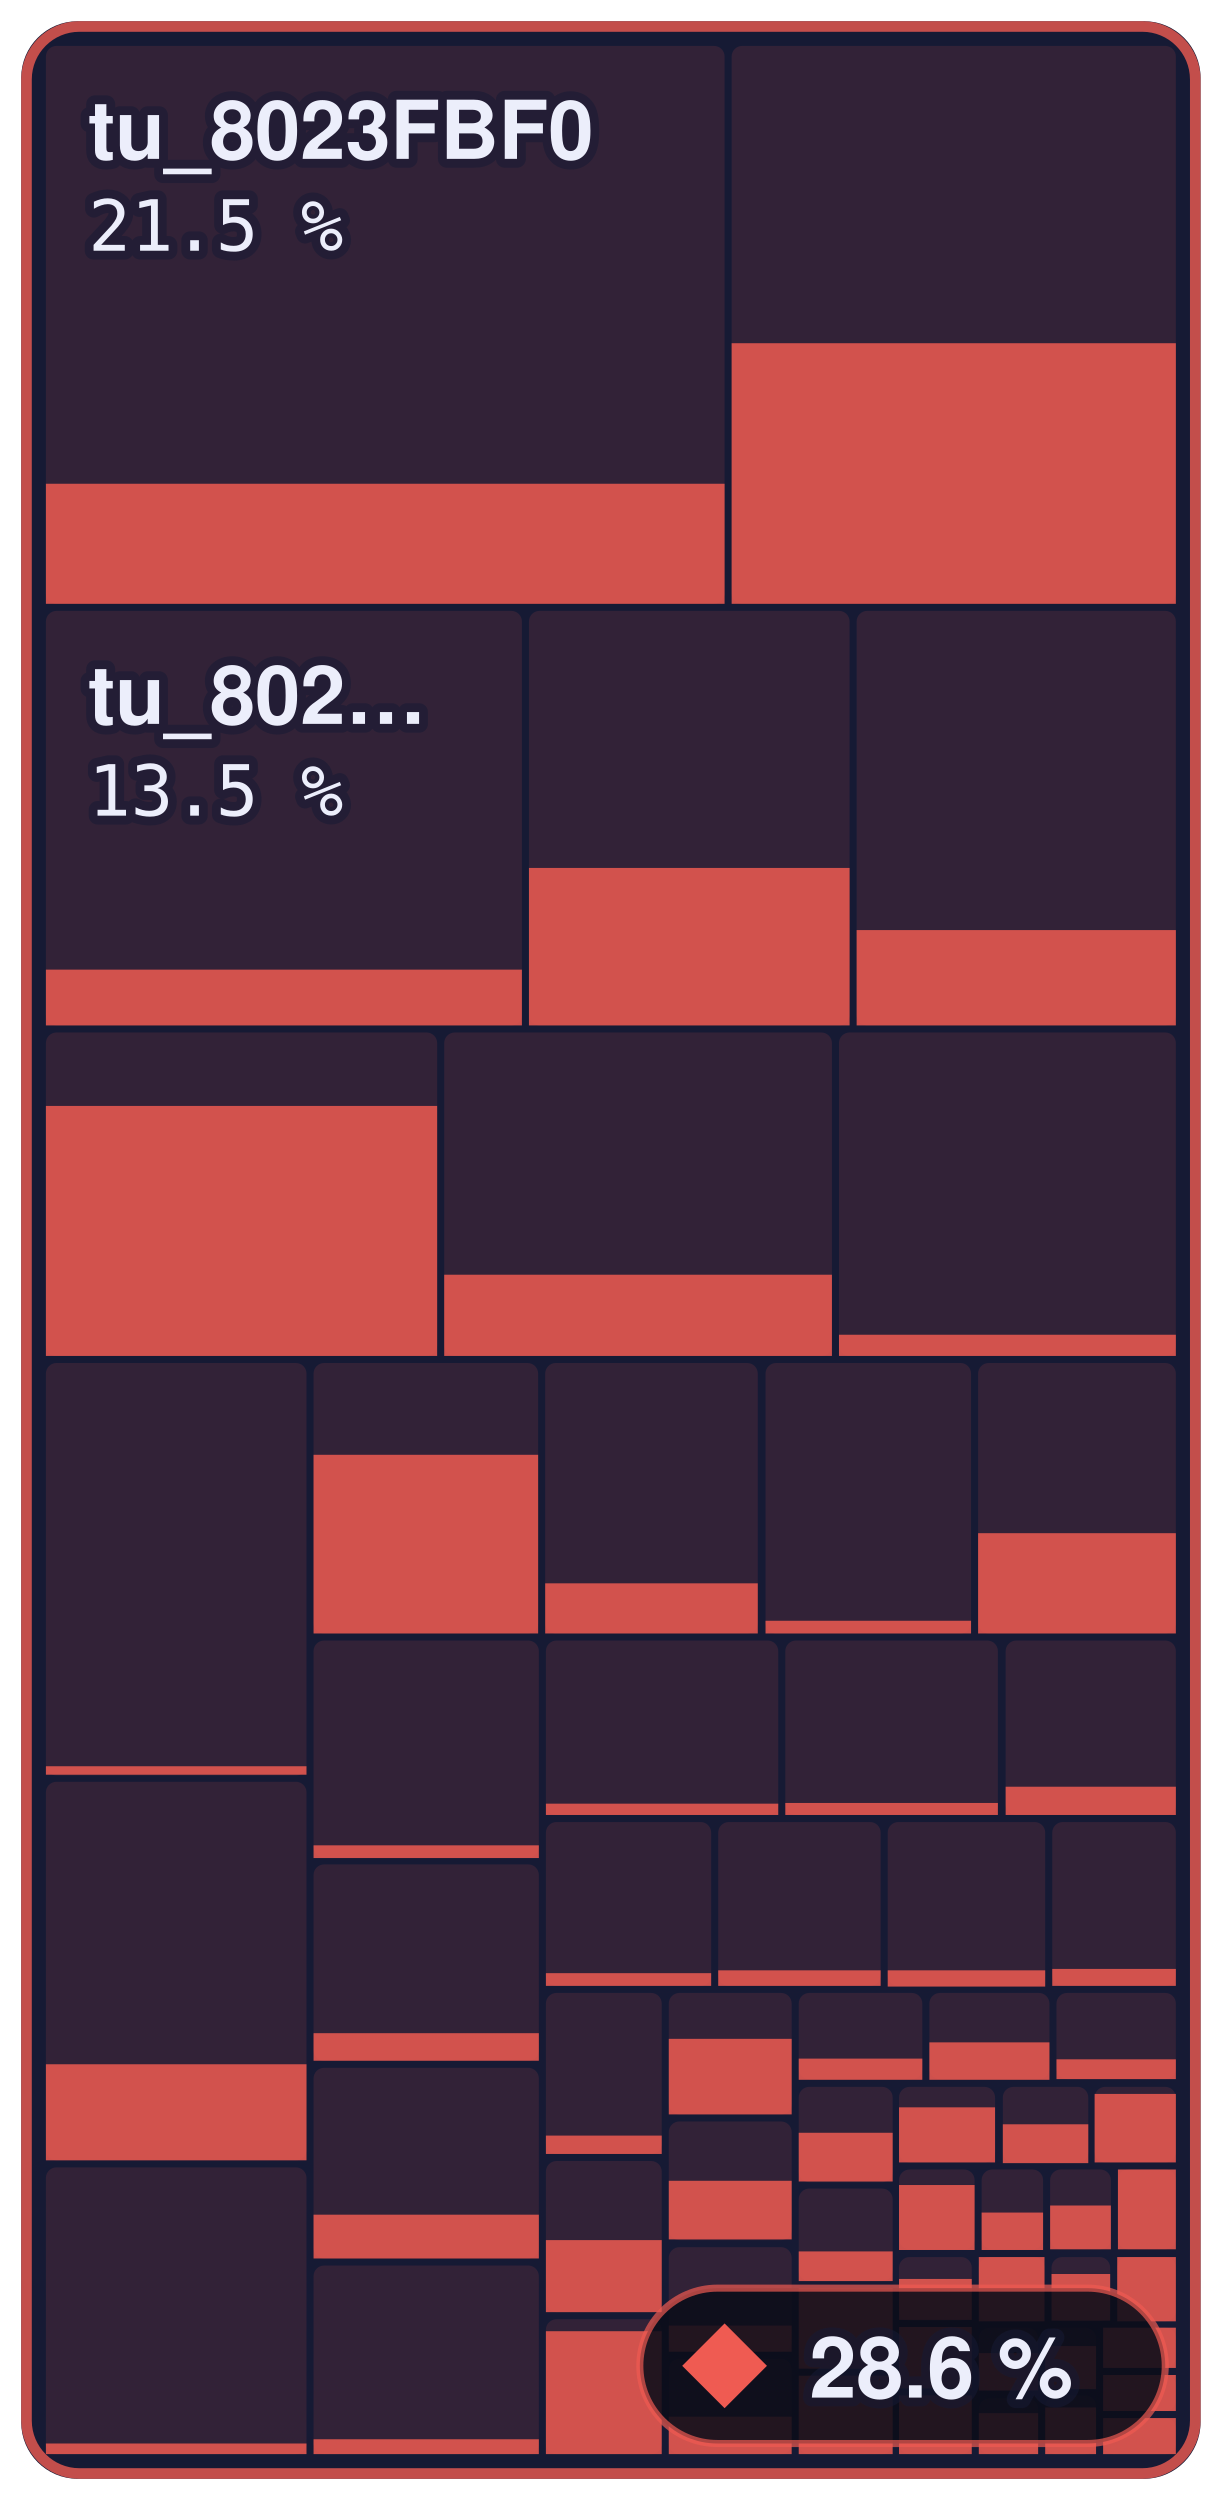
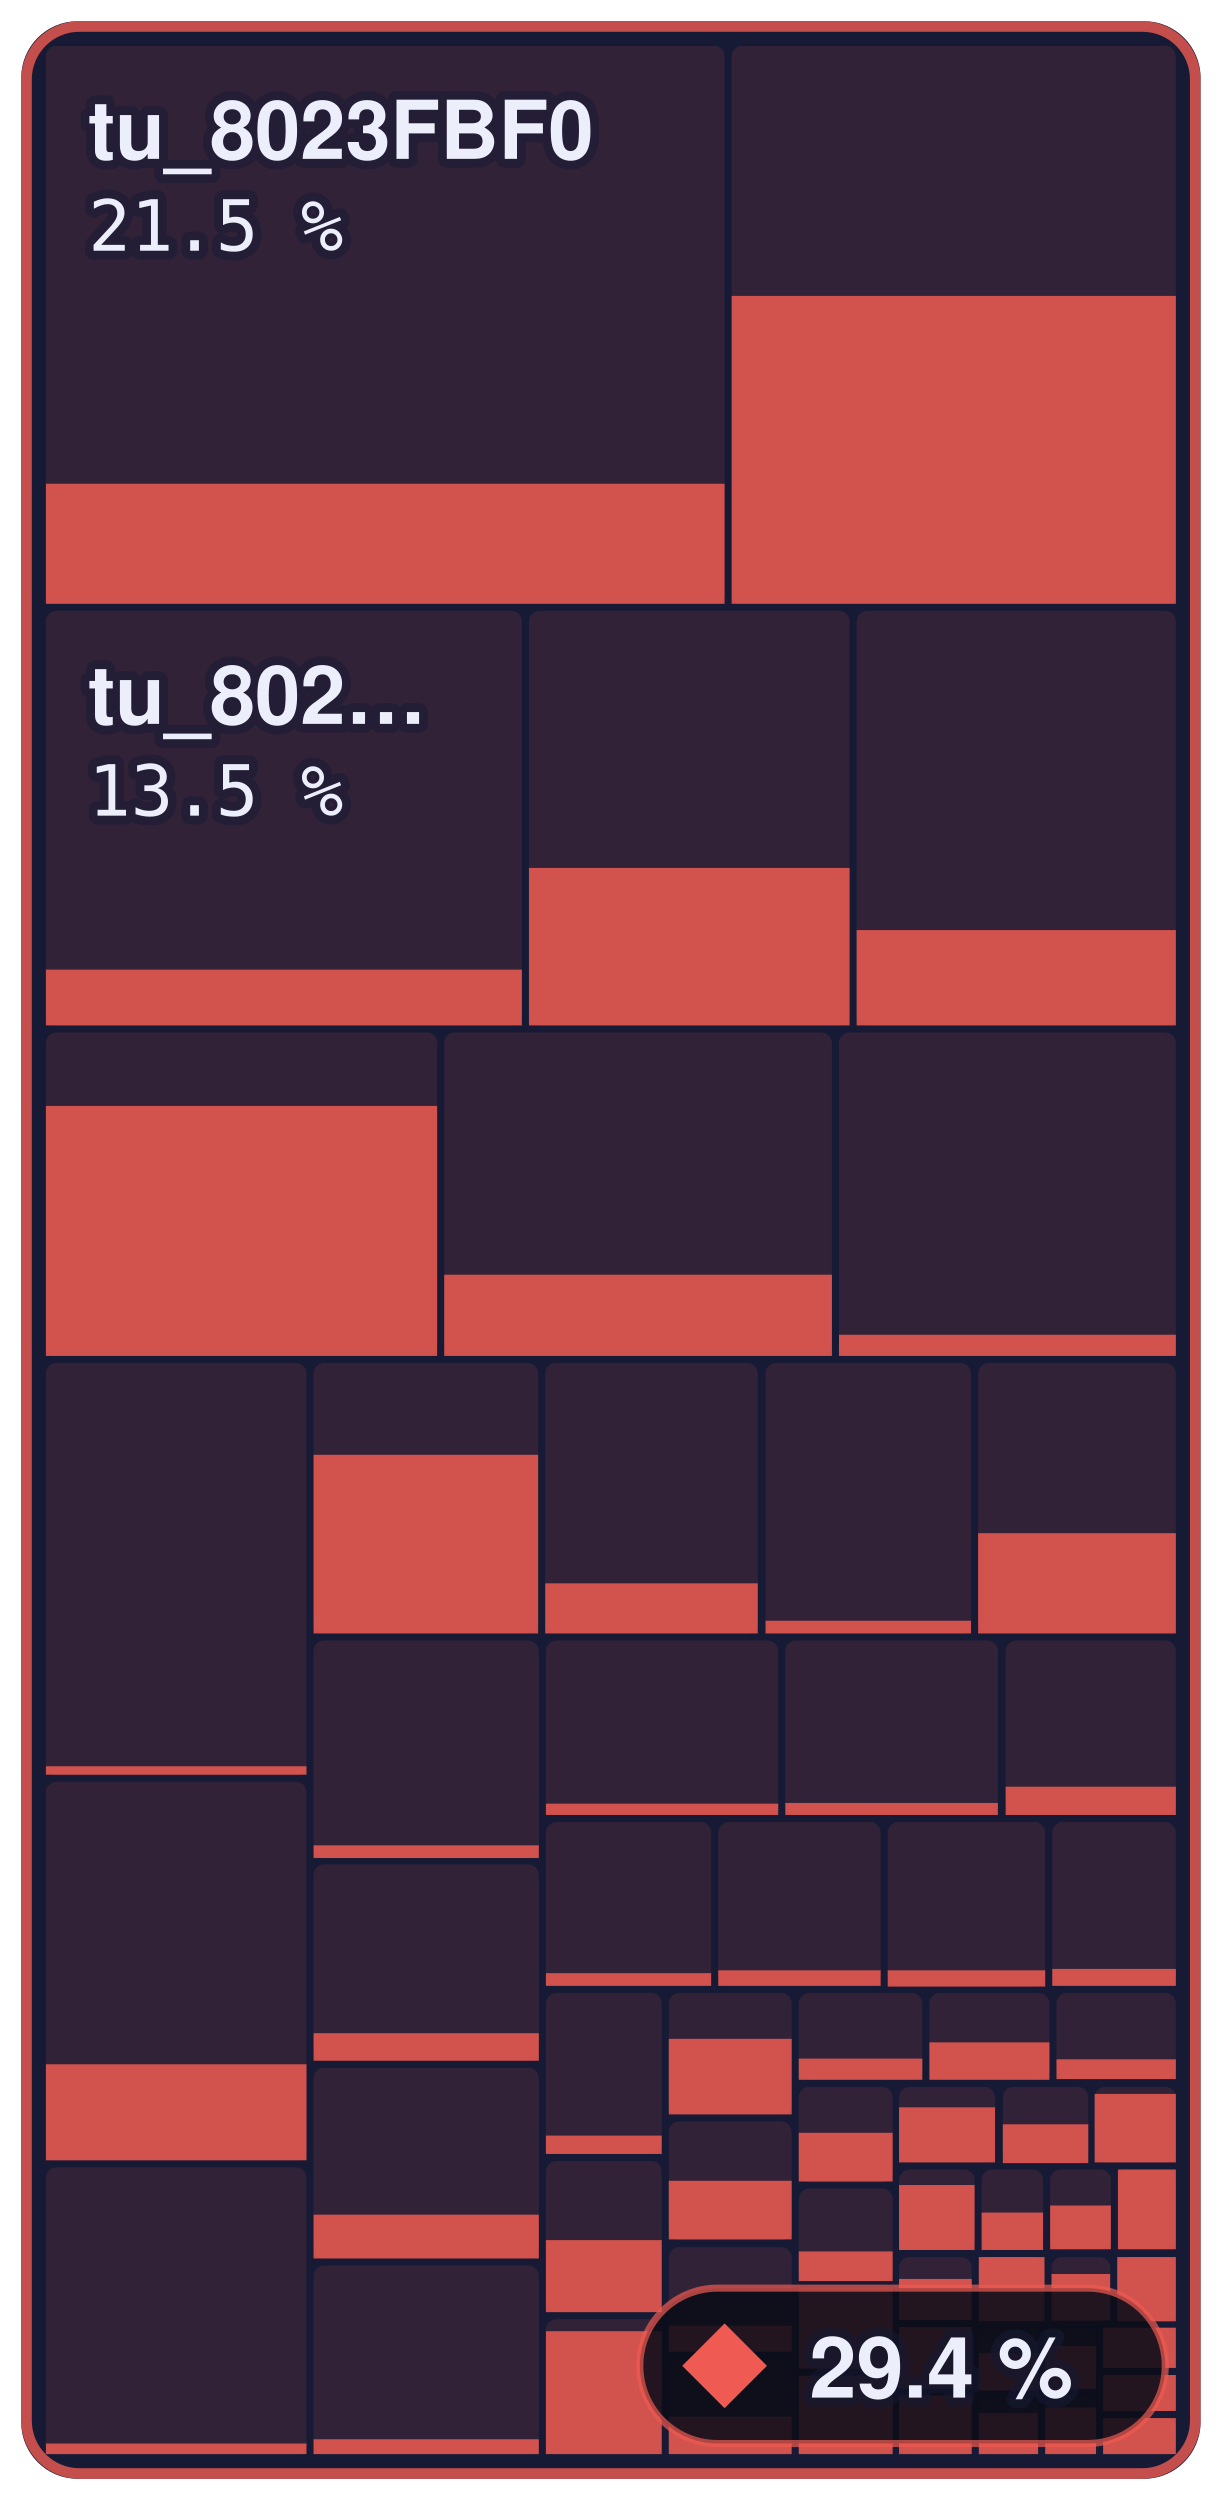
- <svg xmlns="http://www.w3.org/2000/svg" width="173" height="354" viewBox="0 0 173 354" role="img" aria-label="Main menu to Shadow Battle: 28.6 % of 644,344 bytes of code matched, 883 of 1,336 functions">
+ <svg xmlns="http://www.w3.org/2000/svg" width="173" height="354" viewBox="0 0 173 354" role="img" aria-label="Main menu to Shadow Battle: 29.4 % of 644,344 bytes of code matched, 886 of 1,336 functions">
  <style>text { font-family: -apple-system, BlinkMacSystemFont, 'Segoe UI', Helvetica, Arial, sans-serif; } .mono { font-family: ui-monospace, SFMono-Regular, 'SF Mono', Menlo, Consolas, monospace; } text { paint-order: stroke; stroke: #161a34; stroke-opacity: 0.55; stroke-width: 2.5px; stroke-linejoin: round; } .rise { transform-box: fill-box; transform-origin: 50% 100%; animation: rise 1.6s cubic-bezier(.2,.8,.2,1) .2s both; } @keyframes rise { from { transform: scaleY(0); } } @media (prefers-reduced-motion: reduce) { * { animation: none !important; } }</style>
  <rect x="3" y="3" width="167.0" height="348" rx="8" fill="#161a34" />
  <rect x="6.5" y="6.5" width="96.1" height="79.0" rx="1.5" fill="#ef5b52" fill-opacity="0.13" />
  <rect class="rise" x="6.5" y="68.5" width="96.1" height="17.0" fill="#ef5b52" fill-opacity="0.85" />
  <rect x="103.6" y="6.5" width="62.9" height="79.0" rx="1.5" fill="#ef5b52" fill-opacity="0.13" />
-   <rect class="rise" x="103.6" y="48.6" width="62.9" height="36.9" fill="#ef5b52" fill-opacity="0.85" />
+   <rect class="rise" x="103.6" y="41.9" width="62.9" height="43.6" fill="#ef5b52" fill-opacity="0.85" />
  <rect x="6.5" y="86.5" width="67.4" height="58.7" rx="1.5" fill="#ef5b52" fill-opacity="0.13" />
  <rect class="rise" x="6.5" y="137.3" width="67.4" height="7.9" fill="#ef5b52" fill-opacity="0.85" />
  <rect x="74.9" y="86.5" width="45.4" height="58.7" rx="1.5" fill="#ef5b52" fill-opacity="0.13" />
  <rect class="rise" x="74.9" y="122.9" width="45.4" height="22.3" fill="#ef5b52" fill-opacity="0.85" />
  <rect x="121.3" y="86.5" width="45.2" height="58.7" rx="1.5" fill="#ef5b52" fill-opacity="0.13" />
  <rect class="rise" x="121.3" y="131.7" width="45.2" height="13.5" fill="#ef5b52" fill-opacity="0.85" />
  <rect x="6.5" y="146.2" width="55.4" height="45.8" rx="1.5" fill="#ef5b52" fill-opacity="0.13" />
  <rect class="rise" x="6.5" y="156.6" width="55.4" height="35.4" fill="#ef5b52" fill-opacity="0.85" />
  <rect x="62.9" y="146.2" width="54.9" height="45.8" rx="1.5" fill="#ef5b52" fill-opacity="0.13" />
  <rect class="rise" x="62.9" y="180.5" width="54.9" height="11.5" fill="#ef5b52" fill-opacity="0.85" />
  <rect x="118.8" y="146.2" width="47.7" height="45.8" rx="1.5" fill="#ef5b52" fill-opacity="0.13" />
  <rect class="rise" x="118.8" y="189.0" width="47.7" height="3.0" fill="#ef5b52" fill-opacity="0.85" />
  <rect x="6.5" y="193.0" width="36.9" height="58.4" rx="1.5" fill="#ef5b52" fill-opacity="0.13" />
  <rect class="rise" x="6.5" y="250.1" width="36.9" height="1.2" fill="#ef5b52" fill-opacity="0.85" />
  <rect x="6.5" y="252.3" width="36.9" height="53.6" rx="1.5" fill="#ef5b52" fill-opacity="0.13" />
  <rect class="rise" x="6.5" y="292.3" width="36.9" height="13.6" fill="#ef5b52" fill-opacity="0.85" />
  <rect x="6.5" y="306.9" width="36.9" height="40.6" rx="1.5" fill="#ef5b52" fill-opacity="0.13" />
  <rect class="rise" x="6.5" y="346.0" width="36.9" height="1.5" fill="#ef5b52" fill-opacity="0.85" />
  <rect x="44.4" y="193.0" width="31.8" height="38.3" rx="1.5" fill="#ef5b52" fill-opacity="0.13" />
  <rect class="rise" x="44.4" y="206.0" width="31.8" height="25.3" fill="#ef5b52" fill-opacity="0.85" />
  <rect x="77.2" y="193.0" width="30.1" height="38.3" rx="1.5" fill="#ef5b52" fill-opacity="0.13" />
  <rect class="rise" x="77.2" y="224.2" width="30.1" height="7.1" fill="#ef5b52" fill-opacity="0.85" />
  <rect x="108.4" y="193.0" width="29.1" height="38.3" rx="1.5" fill="#ef5b52" fill-opacity="0.13" />
  <rect class="rise" x="108.4" y="229.5" width="29.1" height="1.8" fill="#ef5b52" fill-opacity="0.85" />
  <rect x="138.5" y="193.0" width="28.0" height="38.3" rx="1.5" fill="#ef5b52" fill-opacity="0.13" />
  <rect class="rise" x="138.5" y="217.1" width="28.0" height="14.2" fill="#ef5b52" fill-opacity="0.85" />
  <rect x="44.4" y="232.3" width="31.9" height="30.7" rx="1.5" fill="#ef5b52" fill-opacity="0.13" />
  <rect class="rise" x="44.4" y="261.3" width="31.9" height="1.8" fill="#ef5b52" fill-opacity="0.85" />
  <rect x="44.4" y="264.0" width="31.9" height="27.8" rx="1.5" fill="#ef5b52" fill-opacity="0.13" />
  <rect class="rise" x="44.4" y="287.9" width="31.9" height="3.9" fill="#ef5b52" fill-opacity="0.85" />
  <rect x="44.4" y="292.8" width="31.9" height="27.0" rx="1.5" fill="#ef5b52" fill-opacity="0.13" />
  <rect class="rise" x="44.4" y="313.6" width="31.9" height="6.2" fill="#ef5b52" fill-opacity="0.85" />
  <rect x="44.4" y="320.8" width="31.9" height="26.7" rx="1.5" fill="#ef5b52" fill-opacity="0.13" />
  <rect class="rise" x="44.4" y="345.4" width="31.9" height="2.1" fill="#ef5b52" fill-opacity="0.85" />
  <rect x="77.3" y="232.3" width="32.9" height="24.7" rx="1.5" fill="#ef5b52" fill-opacity="0.13" />
  <rect class="rise" x="77.3" y="255.4" width="32.9" height="1.6" fill="#ef5b52" fill-opacity="0.85" />
  <rect x="111.2" y="232.3" width="30.1" height="24.7" rx="1.5" fill="#ef5b52" fill-opacity="0.13" />
  <rect class="rise" x="111.2" y="255.3" width="30.1" height="1.7" fill="#ef5b52" fill-opacity="0.85" />
  <rect x="142.4" y="232.3" width="24.1" height="24.7" rx="1.5" fill="#ef5b52" fill-opacity="0.13" />
  <rect class="rise" x="142.4" y="253.0" width="24.1" height="4.0" fill="#ef5b52" fill-opacity="0.85" />
  <rect x="77.3" y="258.0" width="23.4" height="23.2" rx="1.5" fill="#ef5b52" fill-opacity="0.13" />
  <rect class="rise" x="77.3" y="279.4" width="23.4" height="1.8" fill="#ef5b52" fill-opacity="0.85" />
  <rect x="101.7" y="258.0" width="23.0" height="23.2" rx="1.5" fill="#ef5b52" fill-opacity="0.13" />
  <rect class="rise" x="101.7" y="279.0" width="23.0" height="2.2" fill="#ef5b52" fill-opacity="0.85" />
  <rect x="125.7" y="258.0" width="22.3" height="23.2" rx="1.5" fill="#ef5b52" fill-opacity="0.13" />
  <rect class="rise" x="125.7" y="279.0" width="22.3" height="2.3" fill="#ef5b52" fill-opacity="0.85" />
  <rect x="149.0" y="258.0" width="17.5" height="23.2" rx="1.5" fill="#ef5b52" fill-opacity="0.13" />
  <rect class="rise" x="149.0" y="278.8" width="17.5" height="2.4" fill="#ef5b52" fill-opacity="0.85" />
  <rect x="77.3" y="282.2" width="16.4" height="22.8" rx="1.5" fill="#ef5b52" fill-opacity="0.13" />
  <rect class="rise" x="77.3" y="302.4" width="16.4" height="2.6" fill="#ef5b52" fill-opacity="0.85" />
  <rect x="77.3" y="306.0" width="16.4" height="21.4" rx="1.5" fill="#ef5b52" fill-opacity="0.13" />
  <rect class="rise" x="77.3" y="317.2" width="16.4" height="10.2" fill="#ef5b52" fill-opacity="0.85" />
  <rect x="77.3" y="328.4" width="16.4" height="19.1" rx="1.5" fill="#ef5b52" fill-opacity="0.13" />
  <rect class="rise" x="77.3" y="330.1" width="16.4" height="17.4" fill="#ef5b52" fill-opacity="0.85" />
  <rect x="94.7" y="282.2" width="17.4" height="17.2" rx="1.5" fill="#ef5b52" fill-opacity="0.13" />
  <rect class="rise" x="94.7" y="288.7" width="17.4" height="10.7" fill="#ef5b52" fill-opacity="0.85" />
  <rect x="94.7" y="300.4" width="17.4" height="16.8" rx="1.5" fill="#ef5b52" fill-opacity="0.13" />
  <rect class="rise" x="94.7" y="308.8" width="17.4" height="8.3" fill="#ef5b52" fill-opacity="0.85" />
  <rect x="94.7" y="318.2" width="17.4" height="14.8" rx="1.5" fill="#ef5b52" fill-opacity="0.13" />
  <rect class="rise" x="94.7" y="329.3" width="17.4" height="3.7" fill="#ef5b52" fill-opacity="0.85" />
  <rect x="94.7" y="334.0" width="17.4" height="13.5" rx="1.5" fill="#ef5b52" fill-opacity="0.13" />
  <rect class="rise" x="94.7" y="342.2" width="17.4" height="5.3" fill="#ef5b52" fill-opacity="0.85" />
  <rect x="113.1" y="282.2" width="17.5" height="12.2" rx="1.5" fill="#ef5b52" fill-opacity="0.13" />
  <rect class="rise" x="113.1" y="291.5" width="17.5" height="3.0" fill="#ef5b52" fill-opacity="0.85" />
  <rect x="131.6" y="282.2" width="17.0" height="12.2" rx="1.5" fill="#ef5b52" fill-opacity="0.13" />
  <rect class="rise" x="131.6" y="289.2" width="17.0" height="5.3" fill="#ef5b52" fill-opacity="0.85" />
  <rect x="149.6" y="282.2" width="16.9" height="12.2" rx="1.5" fill="#ef5b52" fill-opacity="0.13" />
  <rect class="rise" x="149.6" y="291.6" width="16.9" height="2.8" fill="#ef5b52" fill-opacity="0.85" />
  <rect x="113.1" y="295.5" width="13.3" height="13.5" rx="1.5" fill="#ef5b52" fill-opacity="0.13" />
  <rect class="rise" x="113.1" y="302.0" width="13.3" height="6.9" fill="#ef5b52" fill-opacity="0.85" />
  <rect x="113.1" y="309.9" width="13.3" height="13.1" rx="1.5" fill="#ef5b52" fill-opacity="0.13" />
  <rect class="rise" x="113.1" y="318.8" width="13.3" height="4.2" fill="#ef5b52" fill-opacity="0.85" />
  <rect x="113.1" y="324.0" width="13.3" height="11.4" rx="1.5" fill="#ef5b52" fill-opacity="0.13" />
  <rect class="rise" x="113.1" y="324.0" width="13.3" height="11.4" fill="#ef5b52" fill-opacity="0.85" />
  <rect x="113.1" y="336.4" width="13.3" height="11.1" rx="1.5" fill="#ef5b52" fill-opacity="0.13" />
  <rect class="rise" x="113.1" y="336.4" width="13.3" height="11.1" fill="#ef5b52" fill-opacity="0.85" />
  <rect x="127.3" y="295.5" width="13.6" height="10.7" rx="1.5" fill="#ef5b52" fill-opacity="0.13" />
  <rect class="rise" x="127.3" y="298.4" width="13.6" height="7.8" fill="#ef5b52" fill-opacity="0.85" />
  <rect x="142.0" y="295.5" width="12.1" height="10.7" rx="1.5" fill="#ef5b52" fill-opacity="0.13" />
  <rect class="rise" x="142.0" y="300.8" width="12.1" height="5.5" fill="#ef5b52" fill-opacity="0.85" />
  <rect x="155.0" y="295.5" width="11.5" height="10.7" rx="1.5" fill="#ef5b52" fill-opacity="0.13" />
  <rect class="rise" x="155.0" y="296.5" width="11.5" height="9.7" fill="#ef5b52" fill-opacity="0.85" />
  <rect x="127.3" y="307.2" width="10.7" height="11.3" rx="1.5" fill="#ef5b52" fill-opacity="0.13" />
  <rect class="rise" x="127.3" y="309.4" width="10.7" height="9.2" fill="#ef5b52" fill-opacity="0.85" />
  <rect x="139.0" y="307.2" width="8.7" height="11.3" rx="1.5" fill="#ef5b52" fill-opacity="0.13" />
  <rect class="rise" x="139.0" y="313.3" width="8.7" height="5.3" fill="#ef5b52" fill-opacity="0.85" />
  <rect x="148.7" y="307.2" width="8.6" height="11.3" rx="1.5" fill="#ef5b52" fill-opacity="0.13" />
  <rect class="rise" x="148.7" y="312.3" width="8.6" height="6.2" fill="#ef5b52" fill-opacity="0.85" />
  <rect x="158.3" y="307.2" width="8.2" height="11.3" rx="1.5" fill="#ef5b52" fill-opacity="0.13" />
  <rect class="rise" x="158.3" y="307.2" width="8.2" height="11.3" fill="#ef5b52" fill-opacity="0.85" />
  <rect x="127.3" y="319.6" width="10.3" height="9.0" rx="1.5" fill="#ef5b52" fill-opacity="0.13" />
  <rect class="rise" x="127.3" y="322.7" width="10.3" height="5.8" fill="#ef5b52" fill-opacity="0.85" />
  <rect x="127.3" y="329.5" width="10.3" height="8.7" rx="1.5" fill="#ef5b52" fill-opacity="0.13" />
  <rect class="rise" x="127.3" y="329.5" width="10.3" height="8.7" fill="#ef5b52" fill-opacity="0.85" />
  <rect x="127.3" y="339.2" width="10.3" height="8.3" rx="1.5" fill="#ef5b52" fill-opacity="0.13" />
  <rect class="rise" x="127.3" y="339.2" width="10.3" height="8.3" fill="#ef5b52" fill-opacity="0.85" />
  <rect x="138.6" y="319.6" width="9.3" height="9.1" rx="1.5" fill="#ef5b52" fill-opacity="0.13" />
  <rect class="rise" x="138.6" y="319.6" width="9.3" height="9.1" fill="#ef5b52" fill-opacity="0.85" />
  <rect x="148.9" y="319.6" width="8.3" height="9.1" rx="1.5" fill="#ef5b52" fill-opacity="0.13" />
  <rect class="rise" x="148.9" y="322.0" width="8.3" height="6.6" fill="#ef5b52" fill-opacity="0.85" />
  <rect x="158.2" y="319.6" width="8.3" height="9.1" rx="1.5" fill="#ef5b52" fill-opacity="0.13" />
  <rect class="rise" x="158.2" y="319.6" width="8.3" height="9.1" fill="#ef5b52" fill-opacity="0.85" />
  <rect x="138.6" y="329.6" width="8.4" height="8.9" rx="1.5" fill="#ef5b52" fill-opacity="0.13" />
  <rect class="rise" x="138.6" y="333.2" width="8.4" height="5.3" fill="#ef5b52" fill-opacity="0.85" />
  <rect x="138.6" y="339.6" width="8.4" height="7.9" rx="1.5" fill="#ef5b52" fill-opacity="0.13" />
  <rect class="rise" x="138.6" y="341.7" width="8.4" height="5.8" fill="#ef5b52" fill-opacity="0.85" />
  <rect x="148.0" y="329.6" width="7.2" height="8.6" rx="1.5" fill="#ef5b52" fill-opacity="0.13" />
  <rect class="rise" x="148.0" y="332.2" width="7.2" height="6.1" fill="#ef5b52" fill-opacity="0.85" />
  <rect x="148.0" y="339.2" width="7.2" height="8.3" rx="1.5" fill="#ef5b52" fill-opacity="0.13" />
  <rect class="rise" x="148.0" y="340.9" width="7.2" height="6.6" fill="#ef5b52" fill-opacity="0.85" />
  <rect x="156.2" y="329.6" width="10.3" height="5.7" rx="1.5" fill="#ef5b52" fill-opacity="0.13" />
  <rect class="rise" x="156.2" y="329.6" width="10.3" height="5.7" fill="#ef5b52" fill-opacity="0.85" />
  <rect x="156.2" y="336.3" width="10.3" height="5.1" rx="1.5" fill="#ef5b52" fill-opacity="0.13" />
  <rect class="rise" x="156.2" y="336.3" width="10.3" height="5.1" fill="#ef5b52" fill-opacity="0.85" />
  <rect x="156.2" y="342.4" width="10.3" height="5.1" rx="1.5" fill="#ef5b52" fill-opacity="0.13" />
  <rect class="rise" x="156.2" y="342.4" width="10.3" height="5.1" fill="#ef5b52" fill-opacity="0.85" />
  <rect x="3.75" y="3.75" width="165.5" height="346.5" rx="7.5" fill="none" stroke="#ef5b52" stroke-opacity="0.8" stroke-width="1.5" />
  <text x="12.5" y="22.5" font-size="11.5" font-weight="600" fill="#eceefb">tu_8023FBF0</text>
  <text x="12.5" y="35.5" class="mono" font-size="10" fill="#eceefb">21.5 %</text>
  <text x="12.5" y="102.5" font-size="11.5" font-weight="600" fill="#eceefb">tu_802…</text>
  <text x="12.5" y="115.5" class="mono" font-size="10" fill="#eceefb">13.5 %</text>
  <rect x="90.6" y="324" width="74.4" height="22" rx="11" fill="#0b0d1a" fill-opacity="0.88" stroke="#ef5b52" stroke-opacity="0.7" />
  <path d="M102.6 329L108.6 335L102.6 341L96.6 335Z" fill="#ef5b52" />
-   <text x="114.6" y="339.5" font-size="12" font-weight="700" fill="#eceefb">28.6 %</text>
+   <text x="114.6" y="339.5" font-size="12" font-weight="700" fill="#eceefb">29.4 %</text>
</svg>
